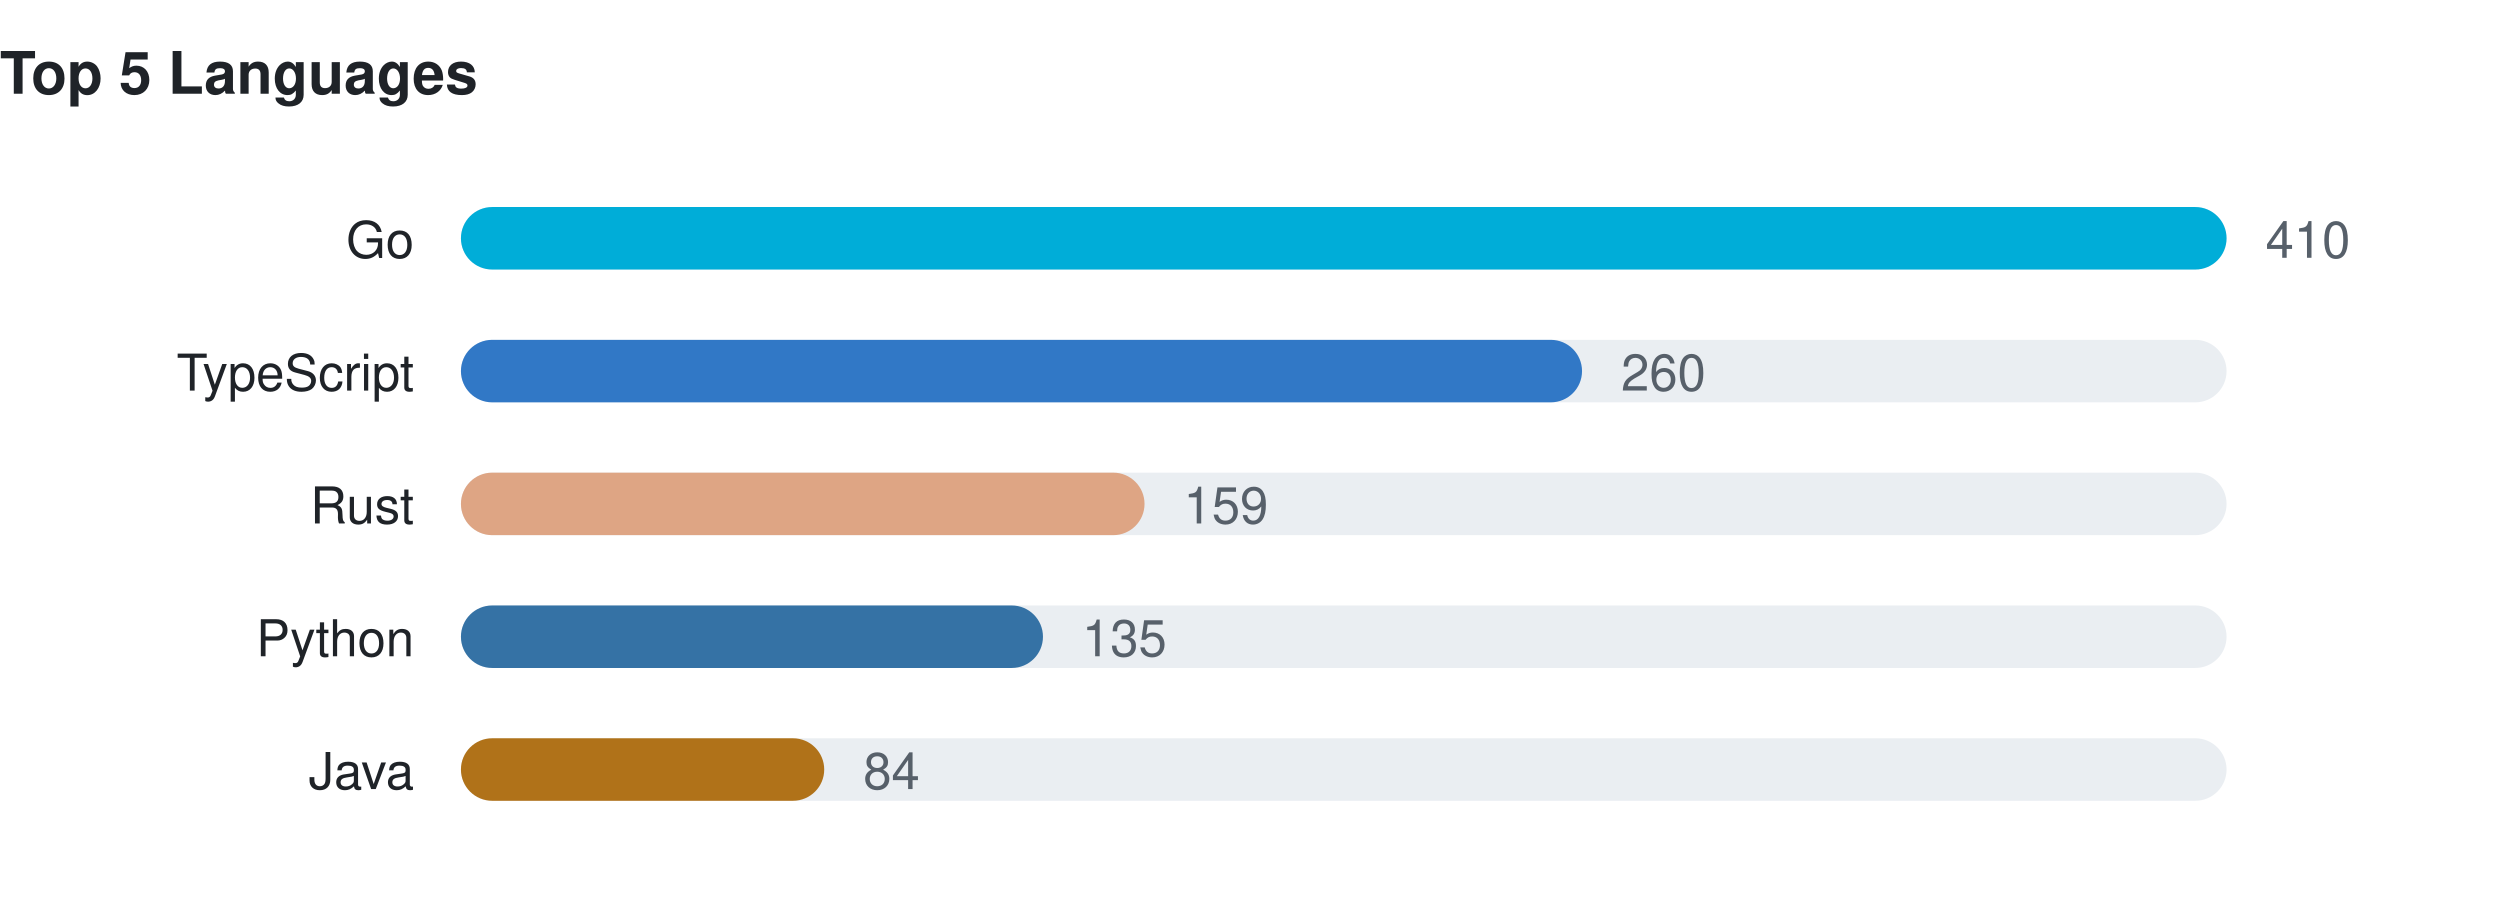
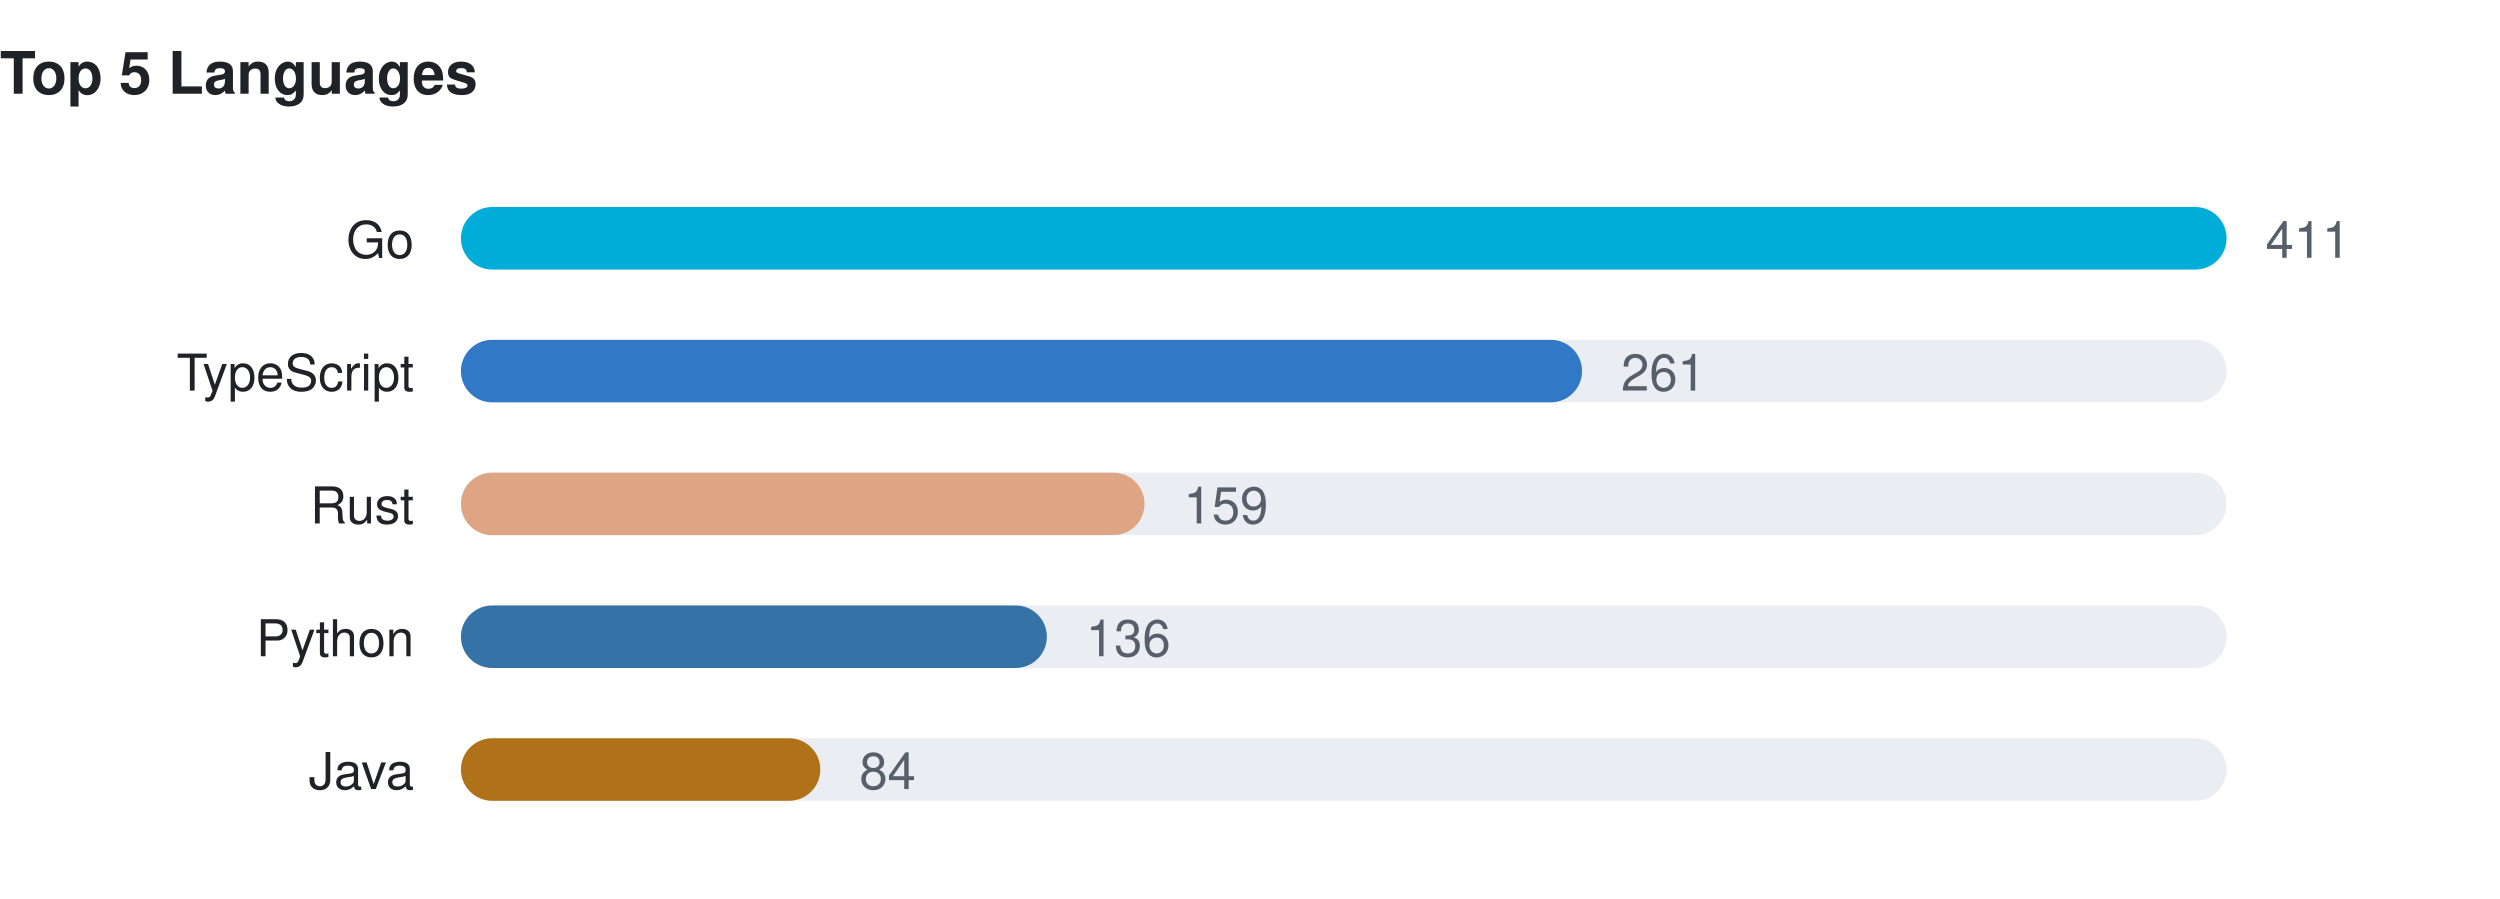
- <svg xmlns="http://www.w3.org/2000/svg" width="640" height="230" viewBox="0 0 640 230" role="img" aria-label="Top languages by solved problems: Go 410, TypeScript 260, Rust 159, Python 135, Java 84">
+ <svg xmlns="http://www.w3.org/2000/svg" width="640" height="230" viewBox="0 0 640 230" role="img" aria-label="Top languages by solved problems: Go 411, TypeScript 261, Rust 159, Python 136, Java 84">
  <style>
    text { font-family: -apple-system, BlinkMacSystemFont, "Segoe UI", Helvetica, Arial, sans-serif; }
    .title { font-size: 15px; font-weight: 600; fill: #1f2328; }
    .label { font-size: 13px; fill: #1f2328; }
    .count { font-size: 13px; fill: #57606a; }
    .track { fill: #eaeef2; }
    @media (prefers-color-scheme: dark) {
      .title { fill: #e6edf3; }
      .label { fill: #e6edf3; }
      .count { fill: #8b949e; }
      .track { fill: #30363d; }
    }
  </style>
  <text x="0" y="24" class="title">Top 5 Languages</text>
  <g transform="translate(0,44)">
    <text x="106" y="22.0" text-anchor="end" class="label">Go</text>
    <rect x="118" y="9.0" width="452" height="16" rx="8" class="track" />
    <rect x="118" y="9.0" width="452" height="16" rx="8" fill="#00ADD8" />
-     <text x="580" y="22.0" class="count">410</text>
+     <text x="580" y="22.0" class="count">411</text>
  </g>
  <g transform="translate(0,78)">
    <text x="106" y="22.0" text-anchor="end" class="label">TypeScript</text>
    <rect x="118" y="9.0" width="452" height="16" rx="8" class="track" />
    <rect x="118" y="9.0" width="287" height="16" rx="8" fill="#3178C6" />
-     <text x="415" y="22.0" class="count">260</text>
+     <text x="415" y="22.0" class="count">261</text>
  </g>
  <g transform="translate(0,112)">
    <text x="106" y="22.0" text-anchor="end" class="label">Rust</text>
    <rect x="118" y="9.0" width="452" height="16" rx="8" class="track" />
    <rect x="118" y="9.0" width="175" height="16" rx="8" fill="#DEA584" />
    <text x="303" y="22.0" class="count">159</text>
  </g>
  <g transform="translate(0,146)">
    <text x="106" y="22.0" text-anchor="end" class="label">Python</text>
    <rect x="118" y="9.0" width="452" height="16" rx="8" class="track" />
-     <rect x="118" y="9.0" width="149" height="16" rx="8" fill="#3572A5" />
-     <text x="277" y="22.0" class="count">135</text>
+     <rect x="118" y="9.0" width="150" height="16" rx="8" fill="#3572A5" />
+     <text x="278" y="22.0" class="count">136</text>
  </g>
  <g transform="translate(0,180)">
    <text x="106" y="22.0" text-anchor="end" class="label">Java</text>
    <rect x="118" y="9.0" width="452" height="16" rx="8" class="track" />
-     <rect x="118" y="9.0" width="93" height="16" rx="8" fill="#B07219" />
-     <text x="221" y="22.0" class="count">84</text>
+     <rect x="118" y="9.0" width="92" height="16" rx="8" fill="#B07219" />
+     <text x="220" y="22.0" class="count">84</text>
  </g>
</svg>
